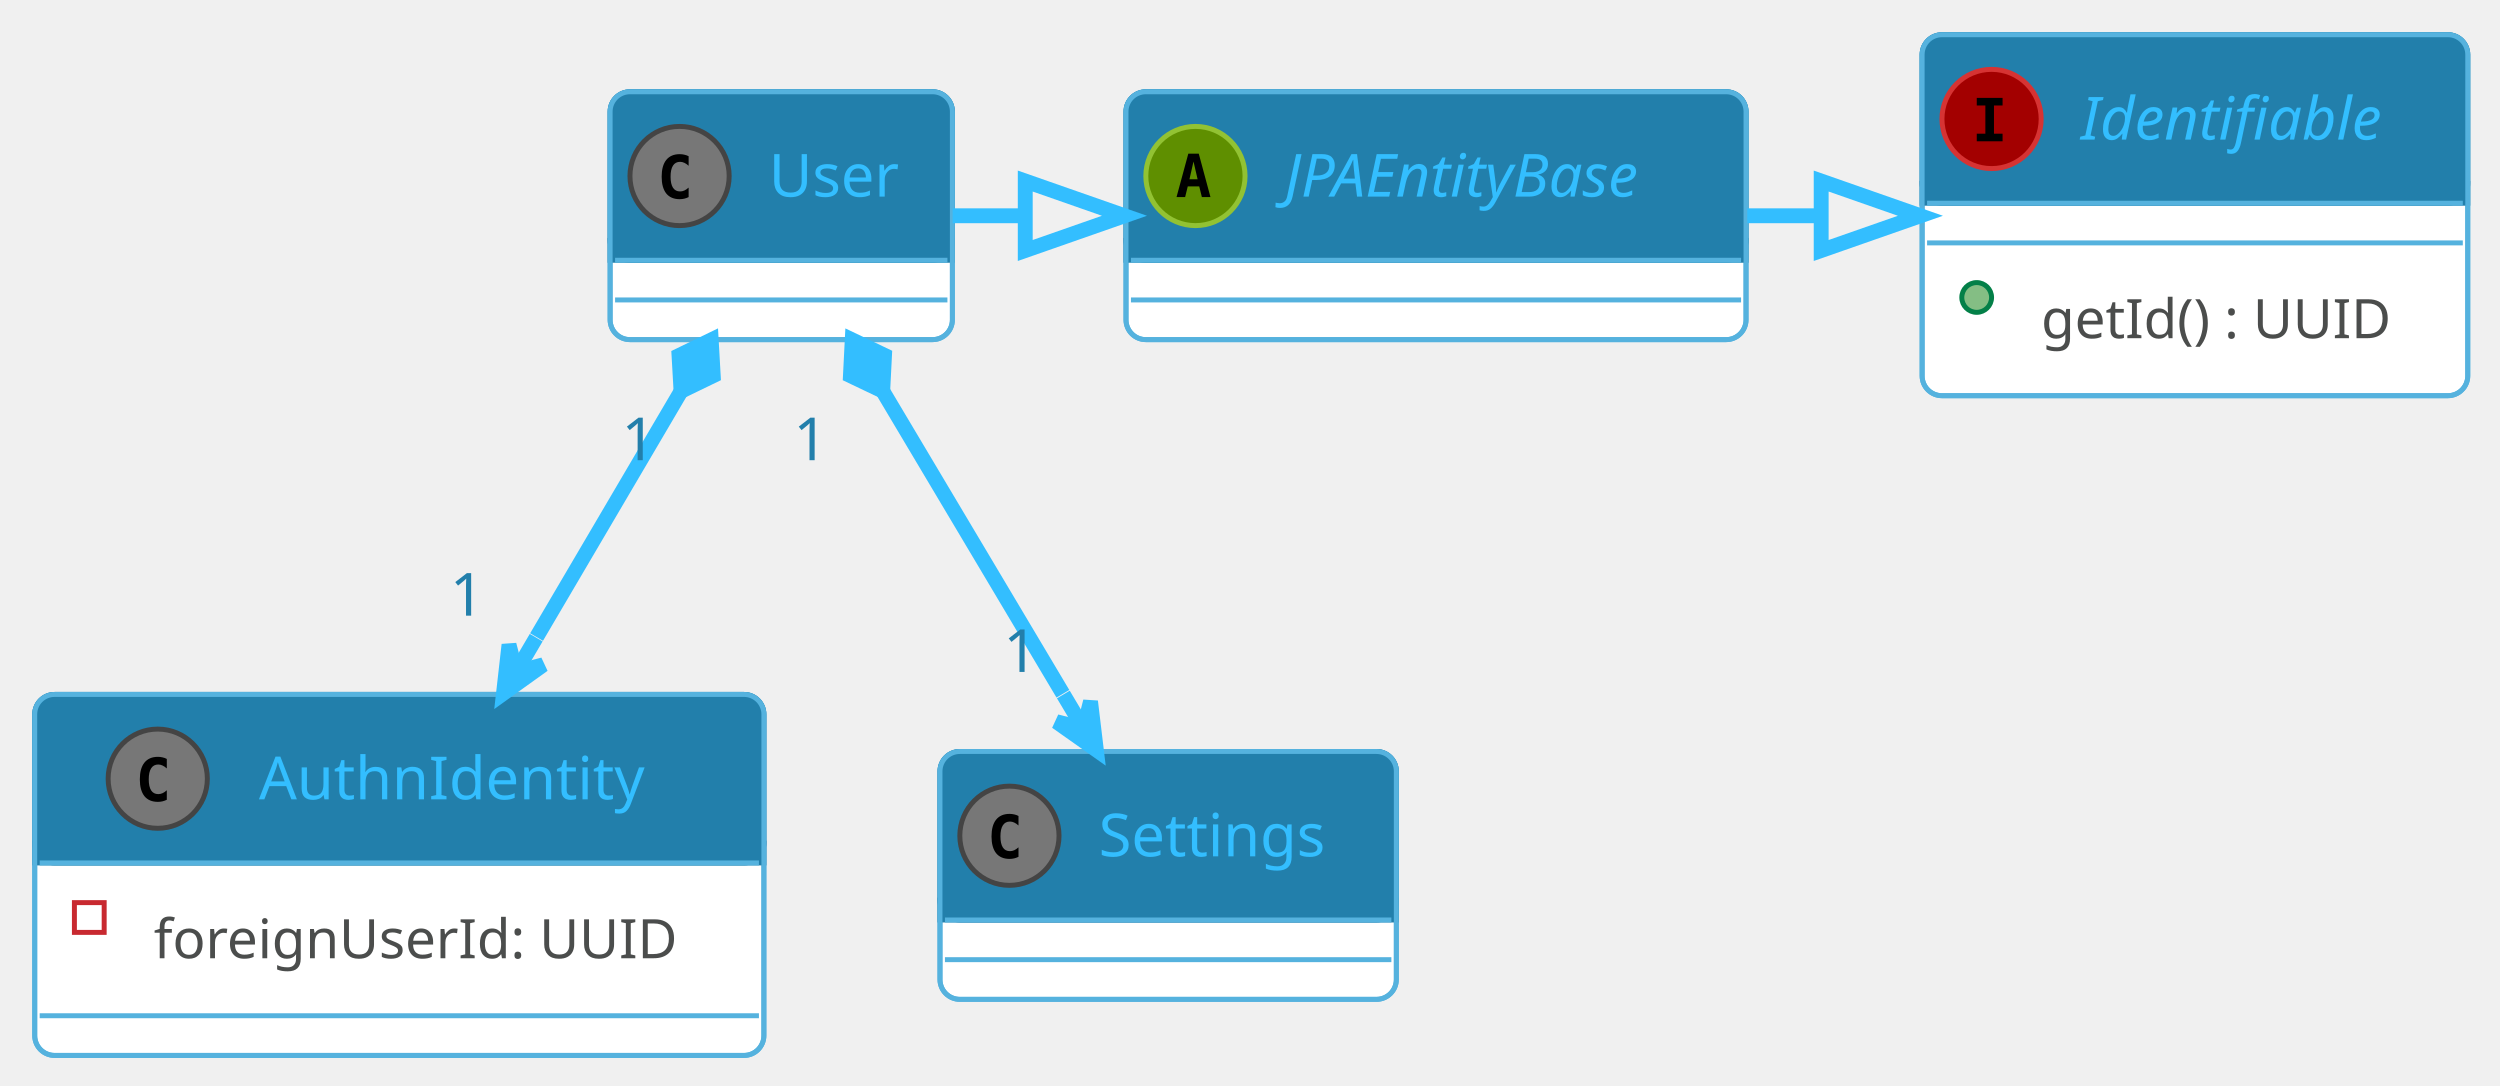
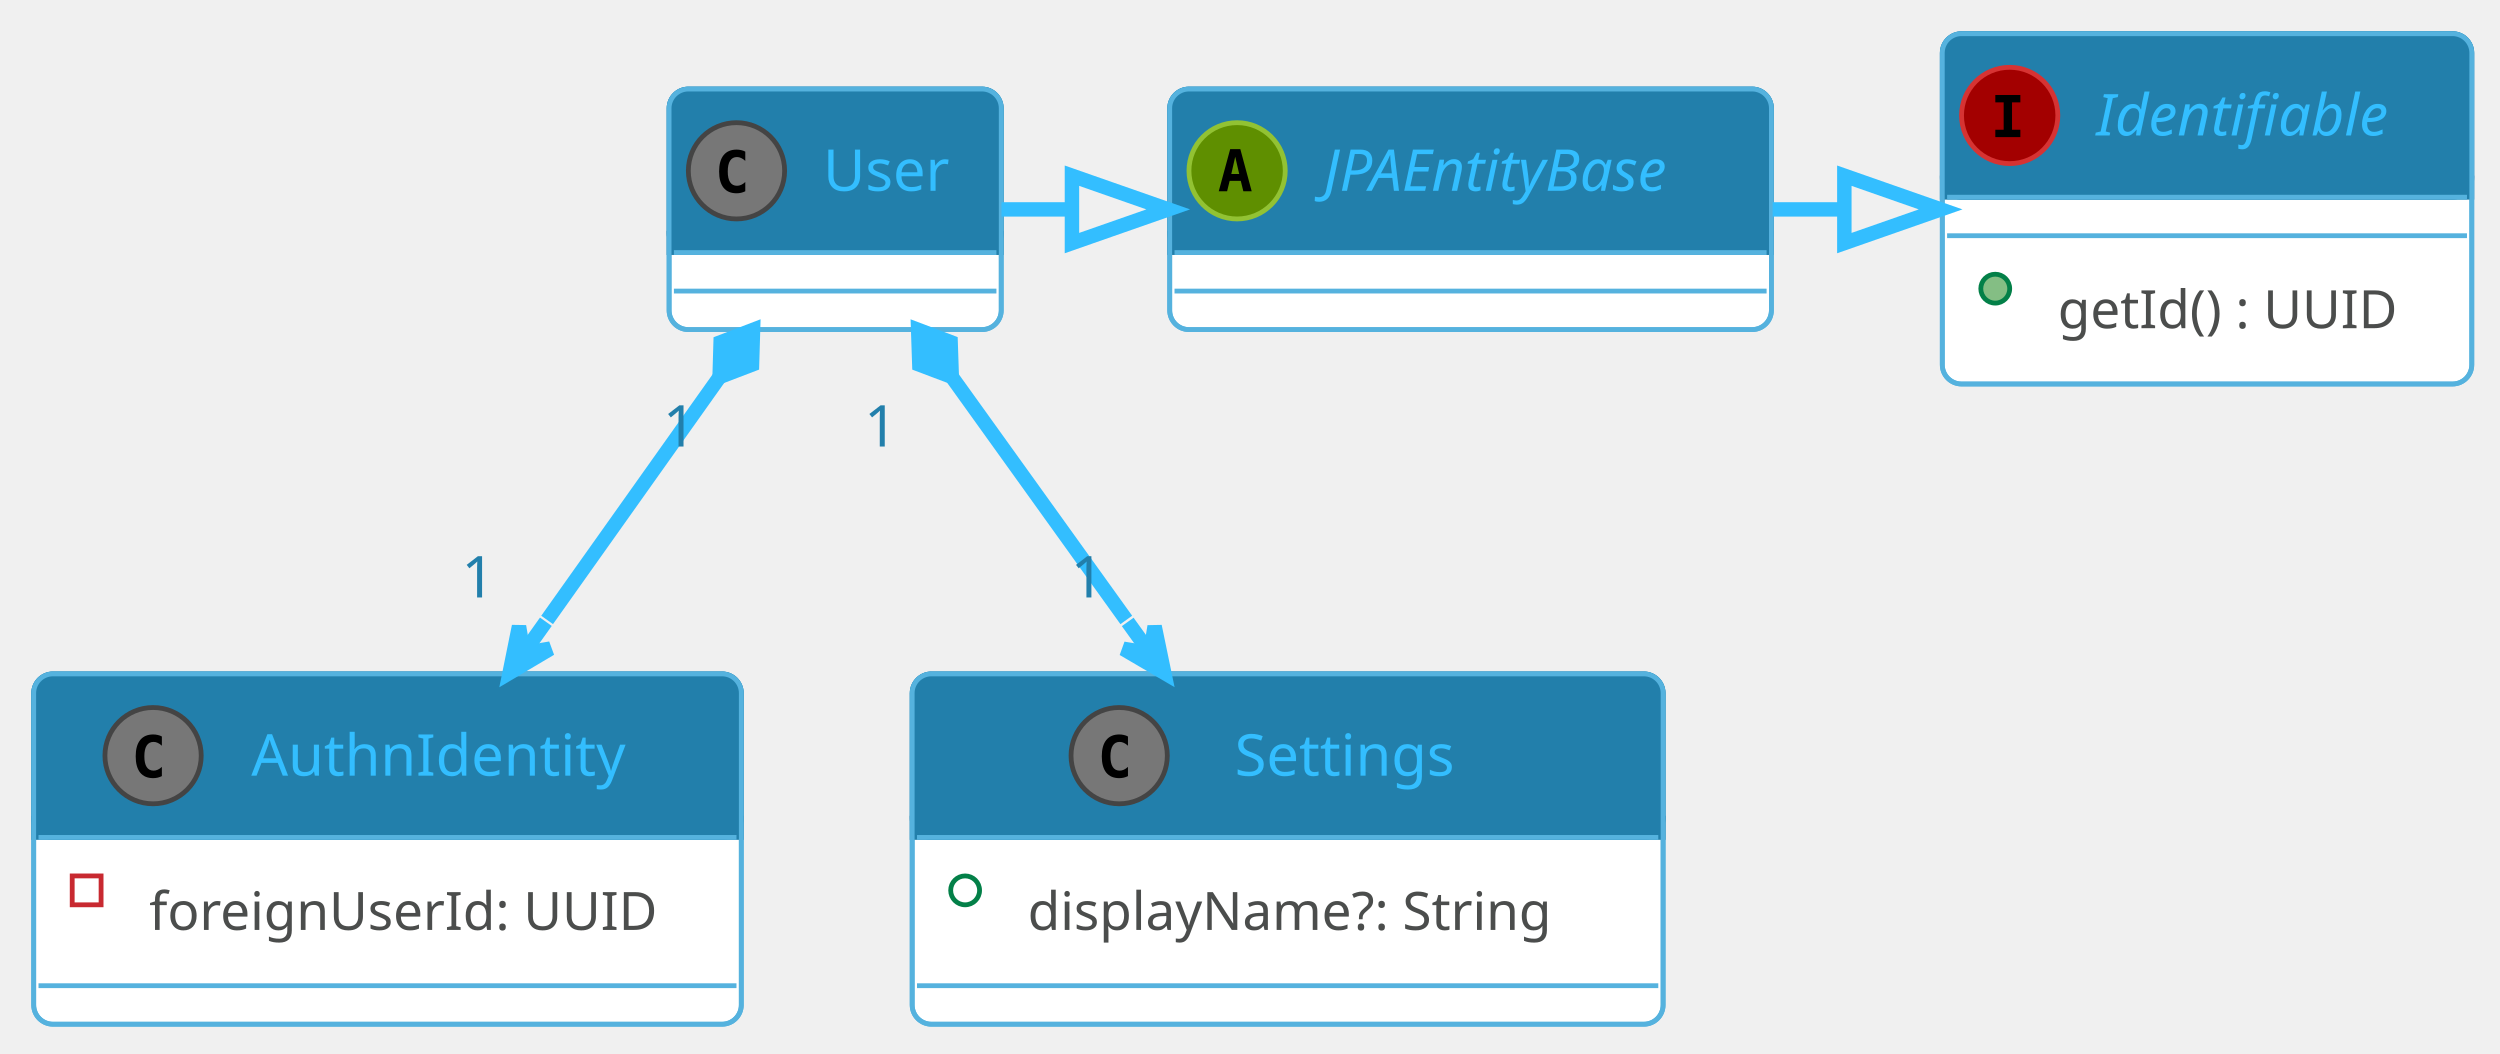
- <svg xmlns="http://www.w3.org/2000/svg" contentScriptType="application/ecmascript" contentStyleType="text/css" height="228.125px" preserveAspectRatio="none" style="width:525px;height:228px;" version="1.1" viewBox="0 0 525 228" width="525px" zoomAndPan="magnify">
+ <svg xmlns="http://www.w3.org/2000/svg" contentScriptType="application/ecmascript" contentStyleType="text/css" height="228.125px" preserveAspectRatio="none" style="width:541px;height:228px;" version="1.1" viewBox="0 0 541 228" width="541.667px" zoomAndPan="magnify">
  <defs />
  <g>
-     <rect codeLine="5" fill="#FFFFFF" height="75.806" id="Identifiable" rx="4.167" ry="4.167" style="stroke:#55B2DE;stroke-width:1.042;" width="114.583" x="403.646" y="7.292" />
-     <rect fill="#227FAB" height="35.384" rx="4.167" ry="4.167" style="stroke:#227FAB;stroke-width:1.042;" width="114.583" x="403.646" y="7.292" />
-     <rect fill="#227FAB" height="4.167" style="stroke:#227FAB;stroke-width:1.042;" width="114.583" x="403.646" y="38.509" />
-     <rect codeLine="5" fill="none" height="75.806" id="Identifiable" rx="4.167" ry="4.167" style="stroke:#55B2DE;stroke-width:1.042;" width="114.583" x="403.646" y="7.292" />
-     <ellipse cx="418.229" cy="24.984" fill="#A30000" rx="10.417" ry="10.417" style="stroke:#D63333;stroke-width:1.042;" />
-     <path d="M415.12,22.152 L415.12,20.557 L420.54,20.557 L420.54,22.152 L418.734,22.152 L418.734,28.076 L420.54,28.076 L420.54,29.671 L415.12,29.671 L415.12,28.076 L416.927,28.076 L416.927,22.152 L415.12,22.152 Z " fill="#000000" />
-     <text fill="#33BEFF" font-family="Verdana" font-size="12.5" font-style="italic" lengthAdjust="spacing" textLength="72.917" x="436.979" y="29.311">Identifiable</text>
-     <line style="stroke:#55B2DE;stroke-width:1.042;" x1="404.688" x2="517.188" y1="42.676" y2="42.676" />
-     <line style="stroke:#55B2DE;stroke-width:1.042;" x1="404.688" x2="517.188" y1="51.009" y2="51.009" />
-     <ellipse cx="415.104" cy="62.467" fill="#84BE84" rx="3.125" ry="3.125" style="stroke:#038048;stroke-width:1.042;" />
-     <text fill="#4B4D4C" font-family="Verdana" font-size="11.458" lengthAdjust="spacing" textLength="78.125" x="428.646" y="71.02">getId() : UUID</text>
-     <rect codeLine="9" fill="#FFFFFF" height="52.051" id="JPAEntityBase" rx="4.167" ry="4.167" style="stroke:#55B2DE;stroke-width:1.042;" width="130.208" x="236.458" y="19.271" />
-     <rect fill="#227FAB" height="35.384" rx="4.167" ry="4.167" style="stroke:#227FAB;stroke-width:1.042;" width="130.208" x="236.458" y="19.271" />
-     <rect fill="#227FAB" height="4.167" style="stroke:#227FAB;stroke-width:1.042;" width="130.208" x="236.458" y="50.488" />
-     <rect codeLine="9" fill="none" height="52.051" id="JPAEntityBase" rx="4.167" ry="4.167" style="stroke:#55B2DE;stroke-width:1.042;" width="130.208" x="236.458" y="19.271" />
-     <ellipse cx="251.042" cy="36.963" fill="#5F8F00" rx="10.417" ry="10.417" style="stroke:#92C233;stroke-width:1.042;" />
-     <path d="M250.635,33.919 L249.788,37.647 L251.497,37.647 L250.635,33.919 Z M249.544,32.275 L251.742,32.275 L254.199,41.39 L252.393,41.39 L251.839,39.144 L249.43,39.144 L248.877,41.39 L247.07,41.39 L249.544,32.275 Z " fill="#000000" />
-     <text fill="#33BEFF" font-family="Verdana" font-size="12.5" font-style="italic" lengthAdjust="spacing" textLength="88.542" x="269.792" y="41.29">JPAEntityBase</text>
-     <line style="stroke:#55B2DE;stroke-width:1.042;" x1="237.5" x2="365.625" y1="54.655" y2="54.655" />
-     <line style="stroke:#55B2DE;stroke-width:1.042;" x1="237.5" x2="365.625" y1="62.988" y2="62.988" />
+     <rect codeLine="5" fill="#FFFFFF" height="75.806" id="Identifiable" rx="4.167" ry="4.167" style="stroke:#55B2DE;stroke-width:1.042;" width="114.583" x="420.312" y="7.292" />
+     <rect fill="#227FAB" height="35.384" rx="4.167" ry="4.167" style="stroke:#227FAB;stroke-width:1.042;" width="114.583" x="420.312" y="7.292" />
+     <rect fill="#227FAB" height="4.167" style="stroke:#227FAB;stroke-width:1.042;" width="114.583" x="420.312" y="38.509" />
+     <rect codeLine="5" fill="none" height="75.806" id="Identifiable" rx="4.167" ry="4.167" style="stroke:#55B2DE;stroke-width:1.042;" width="114.583" x="420.312" y="7.292" />
+     <ellipse cx="434.896" cy="24.984" fill="#A30000" rx="10.417" ry="10.417" style="stroke:#D63333;stroke-width:1.042;" />
+     <path d="M431.787,22.152 L431.787,20.557 L437.207,20.557 L437.207,22.152 L435.4,22.152 L435.4,28.076 L437.207,28.076 L437.207,29.671 L431.787,29.671 L431.787,28.076 L433.594,28.076 L433.594,22.152 L431.787,22.152 Z " fill="#000000" />
+     <text fill="#33BEFF" font-family="Verdana" font-size="12.5" font-style="italic" lengthAdjust="spacing" textLength="72.917" x="453.646" y="29.311">Identifiable</text>
+     <line style="stroke:#55B2DE;stroke-width:1.042;" x1="421.354" x2="533.854" y1="42.676" y2="42.676" />
+     <line style="stroke:#55B2DE;stroke-width:1.042;" x1="421.354" x2="533.854" y1="51.009" y2="51.009" />
+     <ellipse cx="431.771" cy="62.467" fill="#84BE84" rx="3.125" ry="3.125" style="stroke:#038048;stroke-width:1.042;" />
+     <text fill="#4B4D4C" font-family="Verdana" font-size="11.458" lengthAdjust="spacing" textLength="78.125" x="445.312" y="71.02">getId() : UUID</text>
+     <rect codeLine="9" fill="#FFFFFF" height="52.051" id="JPAEntityBase" rx="4.167" ry="4.167" style="stroke:#55B2DE;stroke-width:1.042;" width="130.208" x="253.125" y="19.271" />
+     <rect fill="#227FAB" height="35.384" rx="4.167" ry="4.167" style="stroke:#227FAB;stroke-width:1.042;" width="130.208" x="253.125" y="19.271" />
+     <rect fill="#227FAB" height="4.167" style="stroke:#227FAB;stroke-width:1.042;" width="130.208" x="253.125" y="50.488" />
+     <rect codeLine="9" fill="none" height="52.051" id="JPAEntityBase" rx="4.167" ry="4.167" style="stroke:#55B2DE;stroke-width:1.042;" width="130.208" x="253.125" y="19.271" />
+     <ellipse cx="267.708" cy="36.963" fill="#5F8F00" rx="10.417" ry="10.417" style="stroke:#92C233;stroke-width:1.042;" />
+     <path d="M267.301,33.919 L266.455,37.647 L268.164,37.647 L267.301,33.919 Z M266.211,32.275 L268.408,32.275 L270.866,41.39 L269.059,41.39 L268.506,39.144 L266.097,39.144 L265.544,41.39 L263.737,41.39 L266.211,32.275 Z " fill="#000000" />
+     <text fill="#33BEFF" font-family="Verdana" font-size="12.5" font-style="italic" lengthAdjust="spacing" textLength="88.542" x="286.458" y="41.29">JPAEntityBase</text>
+     <line style="stroke:#55B2DE;stroke-width:1.042;" x1="254.167" x2="382.292" y1="54.655" y2="54.655" />
+     <line style="stroke:#55B2DE;stroke-width:1.042;" x1="254.167" x2="382.292" y1="62.988" y2="62.988" />
    <rect codeLine="11" fill="#FFFFFF" height="75.806" id="AuthnIdentity" rx="4.167" ry="4.167" style="stroke:#55B2DE;stroke-width:1.042;" width="153.125" x="7.292" y="145.833" />
    <rect fill="#227FAB" height="35.384" rx="4.167" ry="4.167" style="stroke:#227FAB;stroke-width:1.042;" width="153.125" x="7.292" y="145.833" />
    <rect fill="#227FAB" height="4.167" style="stroke:#227FAB;stroke-width:1.042;" width="153.125" x="7.292" y="177.051" />
    <rect codeLine="11" fill="none" height="75.806" id="AuthnIdentity" rx="4.167" ry="4.167" style="stroke:#55B2DE;stroke-width:1.042;" width="153.125" x="7.292" y="145.833" />
    <ellipse cx="33.125" cy="163.525" fill="#777777" rx="10.417" ry="10.417" style="stroke:#444444;stroke-width:1.042;" />
    <path d="M35.029,167.952 Q34.606,168.164 34.134,168.278 Q33.662,168.392 33.158,168.392 Q31.302,168.392 30.326,167.188 Q29.365,165.967 29.365,163.672 Q29.365,161.361 30.326,160.156 Q31.302,158.935 33.158,158.935 Q33.662,158.935 34.134,159.049 Q34.622,159.147 35.029,159.375 L35.029,161.377 Q34.574,160.954 34.134,160.758 Q33.695,160.547 33.239,160.547 Q32.246,160.547 31.741,161.344 Q31.237,162.126 31.237,163.672 Q31.237,165.202 31.741,165.983 Q32.246,166.764 33.239,166.764 Q33.695,166.764 34.134,166.569 Q34.574,166.374 35.029,165.951 L35.029,167.952 Z " fill="#000000" />
    <text fill="#33BEFF" font-family="Verdana" font-size="12.5" lengthAdjust="spacing" textLength="86.458" x="54.375" y="167.853">AuthnIdentity</text>
    <line style="stroke:#55B2DE;stroke-width:1.042;" x1="8.333" x2="159.375" y1="181.217" y2="181.217" />
    <rect fill="none" height="6.25" style="stroke:#C82930;stroke-width:1.042;" width="6.25" x="15.625" y="189.551" />
    <text fill="#4B4D4C" font-family="Verdana" font-size="11.458" lengthAdjust="spacing" textLength="116.667" x="32.292" y="201.228">foreignUserId: UUID</text>
    <line style="stroke:#55B2DE;stroke-width:1.042;" x1="8.333" x2="159.375" y1="213.306" y2="213.306" />
-     <rect fill="#FFFFFF" height="52.051" id="User" rx="4.167" ry="4.167" style="stroke:#55B2DE;stroke-width:1.042;" width="71.875" x="128.125" y="19.271" />
-     <rect fill="#227FAB" height="35.384" rx="4.167" ry="4.167" style="stroke:#227FAB;stroke-width:1.042;" width="71.875" x="128.125" y="19.271" />
-     <rect fill="#227FAB" height="4.167" style="stroke:#227FAB;stroke-width:1.042;" width="71.875" x="128.125" y="50.488" />
-     <rect fill="none" height="52.051" id="User" rx="4.167" ry="4.167" style="stroke:#55B2DE;stroke-width:1.042;" width="71.875" x="128.125" y="19.271" />
-     <ellipse cx="142.708" cy="36.963" fill="#777777" rx="10.417" ry="10.417" style="stroke:#444444;stroke-width:1.042;" />
-     <path d="M144.613,41.39 Q144.19,41.602 143.717,41.715 Q143.245,41.829 142.741,41.829 Q140.885,41.829 139.909,40.625 Q138.949,39.404 138.949,37.109 Q138.949,34.798 139.909,33.594 Q140.885,32.373 142.741,32.373 Q143.245,32.373 143.717,32.487 Q144.206,32.585 144.613,32.812 L144.613,34.815 Q144.157,34.391 143.717,34.196 Q143.278,33.984 142.822,33.984 Q141.829,33.984 141.325,34.782 Q140.82,35.563 140.82,37.109 Q140.82,38.639 141.325,39.421 Q141.829,40.202 142.822,40.202 Q143.278,40.202 143.717,40.007 Q144.157,39.811 144.613,39.388 L144.613,41.39 Z " fill="#000000" />
-     <text fill="#33BEFF" font-family="Verdana" font-size="12.5" lengthAdjust="spacing" textLength="30.208" x="161.458" y="41.29">User</text>
-     <line style="stroke:#55B2DE;stroke-width:1.042;" x1="129.167" x2="198.958" y1="54.655" y2="54.655" />
-     <line style="stroke:#55B2DE;stroke-width:1.042;" x1="129.167" x2="198.958" y1="62.988" y2="62.988" />
-     <rect fill="#FFFFFF" height="52.051" id="Settings" rx="4.167" ry="4.167" style="stroke:#55B2DE;stroke-width:1.042;" width="95.833" x="197.396" y="157.812" />
-     <rect fill="#227FAB" height="35.384" rx="4.167" ry="4.167" style="stroke:#227FAB;stroke-width:1.042;" width="95.833" x="197.396" y="157.812" />
-     <rect fill="#227FAB" height="4.167" style="stroke:#227FAB;stroke-width:1.042;" width="95.833" x="197.396" y="189.03" />
-     <rect fill="none" height="52.051" id="Settings" rx="4.167" ry="4.167" style="stroke:#55B2DE;stroke-width:1.042;" width="95.833" x="197.396" y="157.812" />
-     <ellipse cx="211.979" cy="175.505" fill="#777777" rx="10.417" ry="10.417" style="stroke:#444444;stroke-width:1.042;" />
-     <path d="M213.883,179.932 Q213.46,180.143 212.988,180.257 Q212.516,180.371 212.012,180.371 Q210.156,180.371 209.18,179.167 Q208.219,177.946 208.219,175.651 Q208.219,173.34 209.18,172.135 Q210.156,170.915 212.012,170.915 Q212.516,170.915 212.988,171.029 Q213.477,171.126 213.883,171.354 L213.883,173.356 Q213.428,172.933 212.988,172.738 Q212.549,172.526 212.093,172.526 Q211.1,172.526 210.596,173.324 Q210.091,174.105 210.091,175.651 Q210.091,177.181 210.596,177.962 Q211.1,178.744 212.093,178.744 Q212.549,178.744 212.988,178.548 Q213.428,178.353 213.883,177.93 L213.883,179.932 Z " fill="#000000" />
-     <text fill="#33BEFF" font-family="Verdana" font-size="12.5" lengthAdjust="spacing" textLength="54.167" x="230.729" y="179.832">Settings</text>
-     <line style="stroke:#55B2DE;stroke-width:1.042;" x1="198.438" x2="292.188" y1="193.197" y2="193.197" />
-     <line style="stroke:#55B2DE;stroke-width:1.042;" x1="198.438" x2="292.188" y1="201.53" y2="201.53" />
-     <path codeLine="15" d="M366.927,45.312 C372.042,45.312 377.156,45.312 382.271,45.312 " fill="none" id="JPAEntityBase-to-Identifiable" style="stroke:#33BEFF;stroke-width:3.125;" />
-     <polygon fill="none" points="382.448,38.021,403.281,45.312,382.448,52.604,382.448,38.021" style="stroke:#33BEFF;stroke-width:3.125;" />
-     <path codeLine="16" d="M200.052,45.312 C205.125,45.312 210.198,45.312 215.271,45.312 " fill="none" id="User-to-JPAEntityBase" style="stroke:#33BEFF;stroke-width:3.125;" />
-     <polygon fill="none" points="215.302,38.021,236.135,45.312,215.302,52.604,215.302,38.021" style="stroke:#33BEFF;stroke-width:3.125;" />
-     <path codeLine="18" d="M143.018,82.161 C143.018,82.161 122.5,117.062 112.677,133.781 " fill="none" id="User-AuthnIdentity" style="stroke:#33BEFF;stroke-width:3.125;" />
-     <polygon fill="#33BEFF" points="105.74,145.583,114.08,139.609,108.377,141.092,106.894,135.389,105.74,145.583" style="stroke:#33BEFF;stroke-width:3.125;" />
-     <line style="stroke:#33BEFF;stroke-width:3.125;" x1="108.377" x2="112.599" y1="141.092" y2="133.911" />
-     <polygon fill="#33BEFF" points="149.354,71.385,142.594,74.661,143.018,82.161,149.778,78.885,149.354,71.385" style="stroke:#33BEFF;stroke-width:3.125;" />
-     <text fill="#227FAB" font-family="Verdana" font-size="12.5" lengthAdjust="spacing" textLength="8.333" x="130.544" y="96.634">1</text>
-     <text fill="#227FAB" font-family="Verdana" font-size="12.5" lengthAdjust="spacing" textLength="8.333" x="94.504" y="129.286">1</text>
-     <path codeLine="19" d="M185.368,82.123 C185.368,82.123 211.615,126.219 223.208,145.688 " fill="none" id="User-Settings" style="stroke:#33BEFF;stroke-width:3.125;" />
-     <polygon fill="#33BEFF" points="230.229,157.479,229.009,147.293,227.563,153.005,221.851,151.559,230.229,157.479" style="stroke:#33BEFF;stroke-width:3.125;" />
-     <line style="stroke:#33BEFF;stroke-width:3.125;" x1="227.563" x2="223.302" y1="153.005" y2="145.844" />
-     <polygon fill="#33BEFF" points="178.969,71.385,178.589,78.887,185.368,82.123,185.748,74.621,178.969,71.385" style="stroke:#33BEFF;stroke-width:3.125;" />
-     <text fill="#227FAB" font-family="Verdana" font-size="12.5" lengthAdjust="spacing" textLength="8.333" x="166.637" y="96.634">1</text>
-     <text fill="#227FAB" font-family="Verdana" font-size="12.5" lengthAdjust="spacing" textLength="8.333" x="210.726" y="141.11">1</text>
+     <rect codeLine="15" fill="#FFFFFF" height="75.806" id="Settings" rx="4.167" ry="4.167" style="stroke:#55B2DE;stroke-width:1.042;" width="162.5" x="197.396" y="145.833" />
+     <rect fill="#227FAB" height="35.384" rx="4.167" ry="4.167" style="stroke:#227FAB;stroke-width:1.042;" width="162.5" x="197.396" y="145.833" />
+     <rect fill="#227FAB" height="4.167" style="stroke:#227FAB;stroke-width:1.042;" width="162.5" x="197.396" y="177.051" />
+     <rect codeLine="15" fill="none" height="75.806" id="Settings" rx="4.167" ry="4.167" style="stroke:#55B2DE;stroke-width:1.042;" width="162.5" x="197.396" y="145.833" />
+     <ellipse cx="242.188" cy="163.525" fill="#777777" rx="10.417" ry="10.417" style="stroke:#444444;stroke-width:1.042;" />
+     <path d="M244.092,167.952 Q243.669,168.164 243.197,168.278 Q242.725,168.392 242.22,168.392 Q240.365,168.392 239.388,167.188 Q238.428,165.967 238.428,163.672 Q238.428,161.361 239.388,160.156 Q240.365,158.935 242.22,158.935 Q242.725,158.935 243.197,159.049 Q243.685,159.147 244.092,159.375 L244.092,161.377 Q243.636,160.954 243.197,160.758 Q242.757,160.547 242.301,160.547 Q241.309,160.547 240.804,161.344 Q240.299,162.126 240.299,163.672 Q240.299,165.202 240.804,165.983 Q241.309,166.764 242.301,166.764 Q242.757,166.764 243.197,166.569 Q243.636,166.374 244.092,165.951 L244.092,167.952 Z " fill="#000000" />
+     <text fill="#33BEFF" font-family="Verdana" font-size="12.5" lengthAdjust="spacing" textLength="54.167" x="267.188" y="167.853">Settings</text>
+     <line style="stroke:#55B2DE;stroke-width:1.042;" x1="198.438" x2="358.854" y1="181.217" y2="181.217" />
+     <ellipse cx="208.854" cy="192.676" rx="3.125" ry="3.125" style="stroke:#038048;stroke-width:1.042;fill:none;" />
+     <text fill="#4B4D4C" font-family="Verdana" font-size="11.458" lengthAdjust="spacing" textLength="126.042" x="222.396" y="201.228">displayName?: String</text>
+     <line style="stroke:#55B2DE;stroke-width:1.042;" x1="198.438" x2="358.854" y1="213.306" y2="213.306" />
+     <rect fill="#FFFFFF" height="52.051" id="User" rx="4.167" ry="4.167" style="stroke:#55B2DE;stroke-width:1.042;" width="71.875" x="144.792" y="19.271" />
+     <rect fill="#227FAB" height="35.384" rx="4.167" ry="4.167" style="stroke:#227FAB;stroke-width:1.042;" width="71.875" x="144.792" y="19.271" />
+     <rect fill="#227FAB" height="4.167" style="stroke:#227FAB;stroke-width:1.042;" width="71.875" x="144.792" y="50.488" />
+     <rect fill="none" height="52.051" id="User" rx="4.167" ry="4.167" style="stroke:#55B2DE;stroke-width:1.042;" width="71.875" x="144.792" y="19.271" />
+     <ellipse cx="159.375" cy="36.963" fill="#777777" rx="10.417" ry="10.417" style="stroke:#444444;stroke-width:1.042;" />
+     <path d="M161.279,41.39 Q160.856,41.602 160.384,41.715 Q159.912,41.829 159.408,41.829 Q157.552,41.829 156.576,40.625 Q155.615,39.404 155.615,37.109 Q155.615,34.798 156.576,33.594 Q157.552,32.373 159.408,32.373 Q159.912,32.373 160.384,32.487 Q160.872,32.585 161.279,32.812 L161.279,34.815 Q160.824,34.391 160.384,34.196 Q159.945,33.984 159.489,33.984 Q158.496,33.984 157.992,34.782 Q157.487,35.563 157.487,37.109 Q157.487,38.639 157.992,39.421 Q158.496,40.202 159.489,40.202 Q159.945,40.202 160.384,40.007 Q160.824,39.811 161.279,39.388 L161.279,41.39 Z " fill="#000000" />
+     <text fill="#33BEFF" font-family="Verdana" font-size="12.5" lengthAdjust="spacing" textLength="30.208" x="178.125" y="41.29">User</text>
+     <line style="stroke:#55B2DE;stroke-width:1.042;" x1="145.833" x2="215.625" y1="54.655" y2="54.655" />
+     <line style="stroke:#55B2DE;stroke-width:1.042;" x1="145.833" x2="215.625" y1="62.988" y2="62.988" />
+     <path codeLine="19" d="M383.594,45.312 C388.708,45.312 393.823,45.312 398.938,45.312 " fill="none" id="JPAEntityBase-to-Identifiable" style="stroke:#33BEFF;stroke-width:3.125;" />
+     <polygon fill="none" points="399.115,38.021,419.948,45.312,399.115,52.604,399.115,38.021" style="stroke:#33BEFF;stroke-width:3.125;" />
+     <path codeLine="20" d="M216.719,45.312 C221.792,45.312 226.865,45.312 231.938,45.312 " fill="none" id="User-to-JPAEntityBase" style="stroke:#33BEFF;stroke-width:3.125;" />
+     <polygon fill="none" points="231.969,38.021,252.802,45.312,231.969,52.604,231.969,38.021" style="stroke:#33BEFF;stroke-width:3.125;" />
+     <path codeLine="22" d="M155.72,81.576 C155.72,81.576 130.479,117.146 118.396,134.156 " fill="none" id="User-AuthnIdentity" style="stroke:#33BEFF;stroke-width:3.125;" />
+     <polygon fill="#33BEFF" points="110.281,145.583,119.107,140.353,113.297,141.337,112.313,135.527,110.281,145.583" style="stroke:#33BEFF;stroke-width:3.125;" />
+     <line style="stroke:#33BEFF;stroke-width:3.125;" x1="113.297" x2="118.125" y1="141.337" y2="134.547" />
+     <polygon fill="#33BEFF" points="162.958,71.385,155.942,74.068,155.72,81.576,162.736,78.894,162.958,71.385" style="stroke:#33BEFF;stroke-width:3.125;" />
+     <text fill="#227FAB" font-family="Verdana" font-size="12.5" lengthAdjust="spacing" textLength="8.333" x="143.478" y="96.634">1</text>
+     <text fill="#227FAB" font-family="Verdana" font-size="12.5" lengthAdjust="spacing" textLength="8.333" x="99.884" y="129.286">1</text>
+     <path codeLine="23" d="M205.966,81.548 C205.966,81.548 231.521,117.146 243.729,134.156 " fill="none" id="User-Settings" style="stroke:#33BEFF;stroke-width:3.125;" />
+     <polygon fill="#33BEFF" points="251.938,145.583,249.86,135.537,248.902,141.351,243.088,140.393,251.938,145.583" style="stroke:#33BEFF;stroke-width:3.125;" />
+     <line style="stroke:#33BEFF;stroke-width:3.125;" x1="248.902" x2="244.036" y1="141.351" y2="134.583" />
+     <polygon fill="#33BEFF" points="198.688,71.385,198.939,78.893,205.966,81.548,205.714,74.04,198.688,71.385" style="stroke:#33BEFF;stroke-width:3.125;" />
+     <text fill="#227FAB" font-family="Verdana" font-size="12.5" lengthAdjust="spacing" textLength="8.333" x="187.023" y="96.634">1</text>
+     <text fill="#227FAB" font-family="Verdana" font-size="12.5" lengthAdjust="spacing" textLength="8.333" x="231.743" y="129.286">1</text>
  </g>
</svg>
